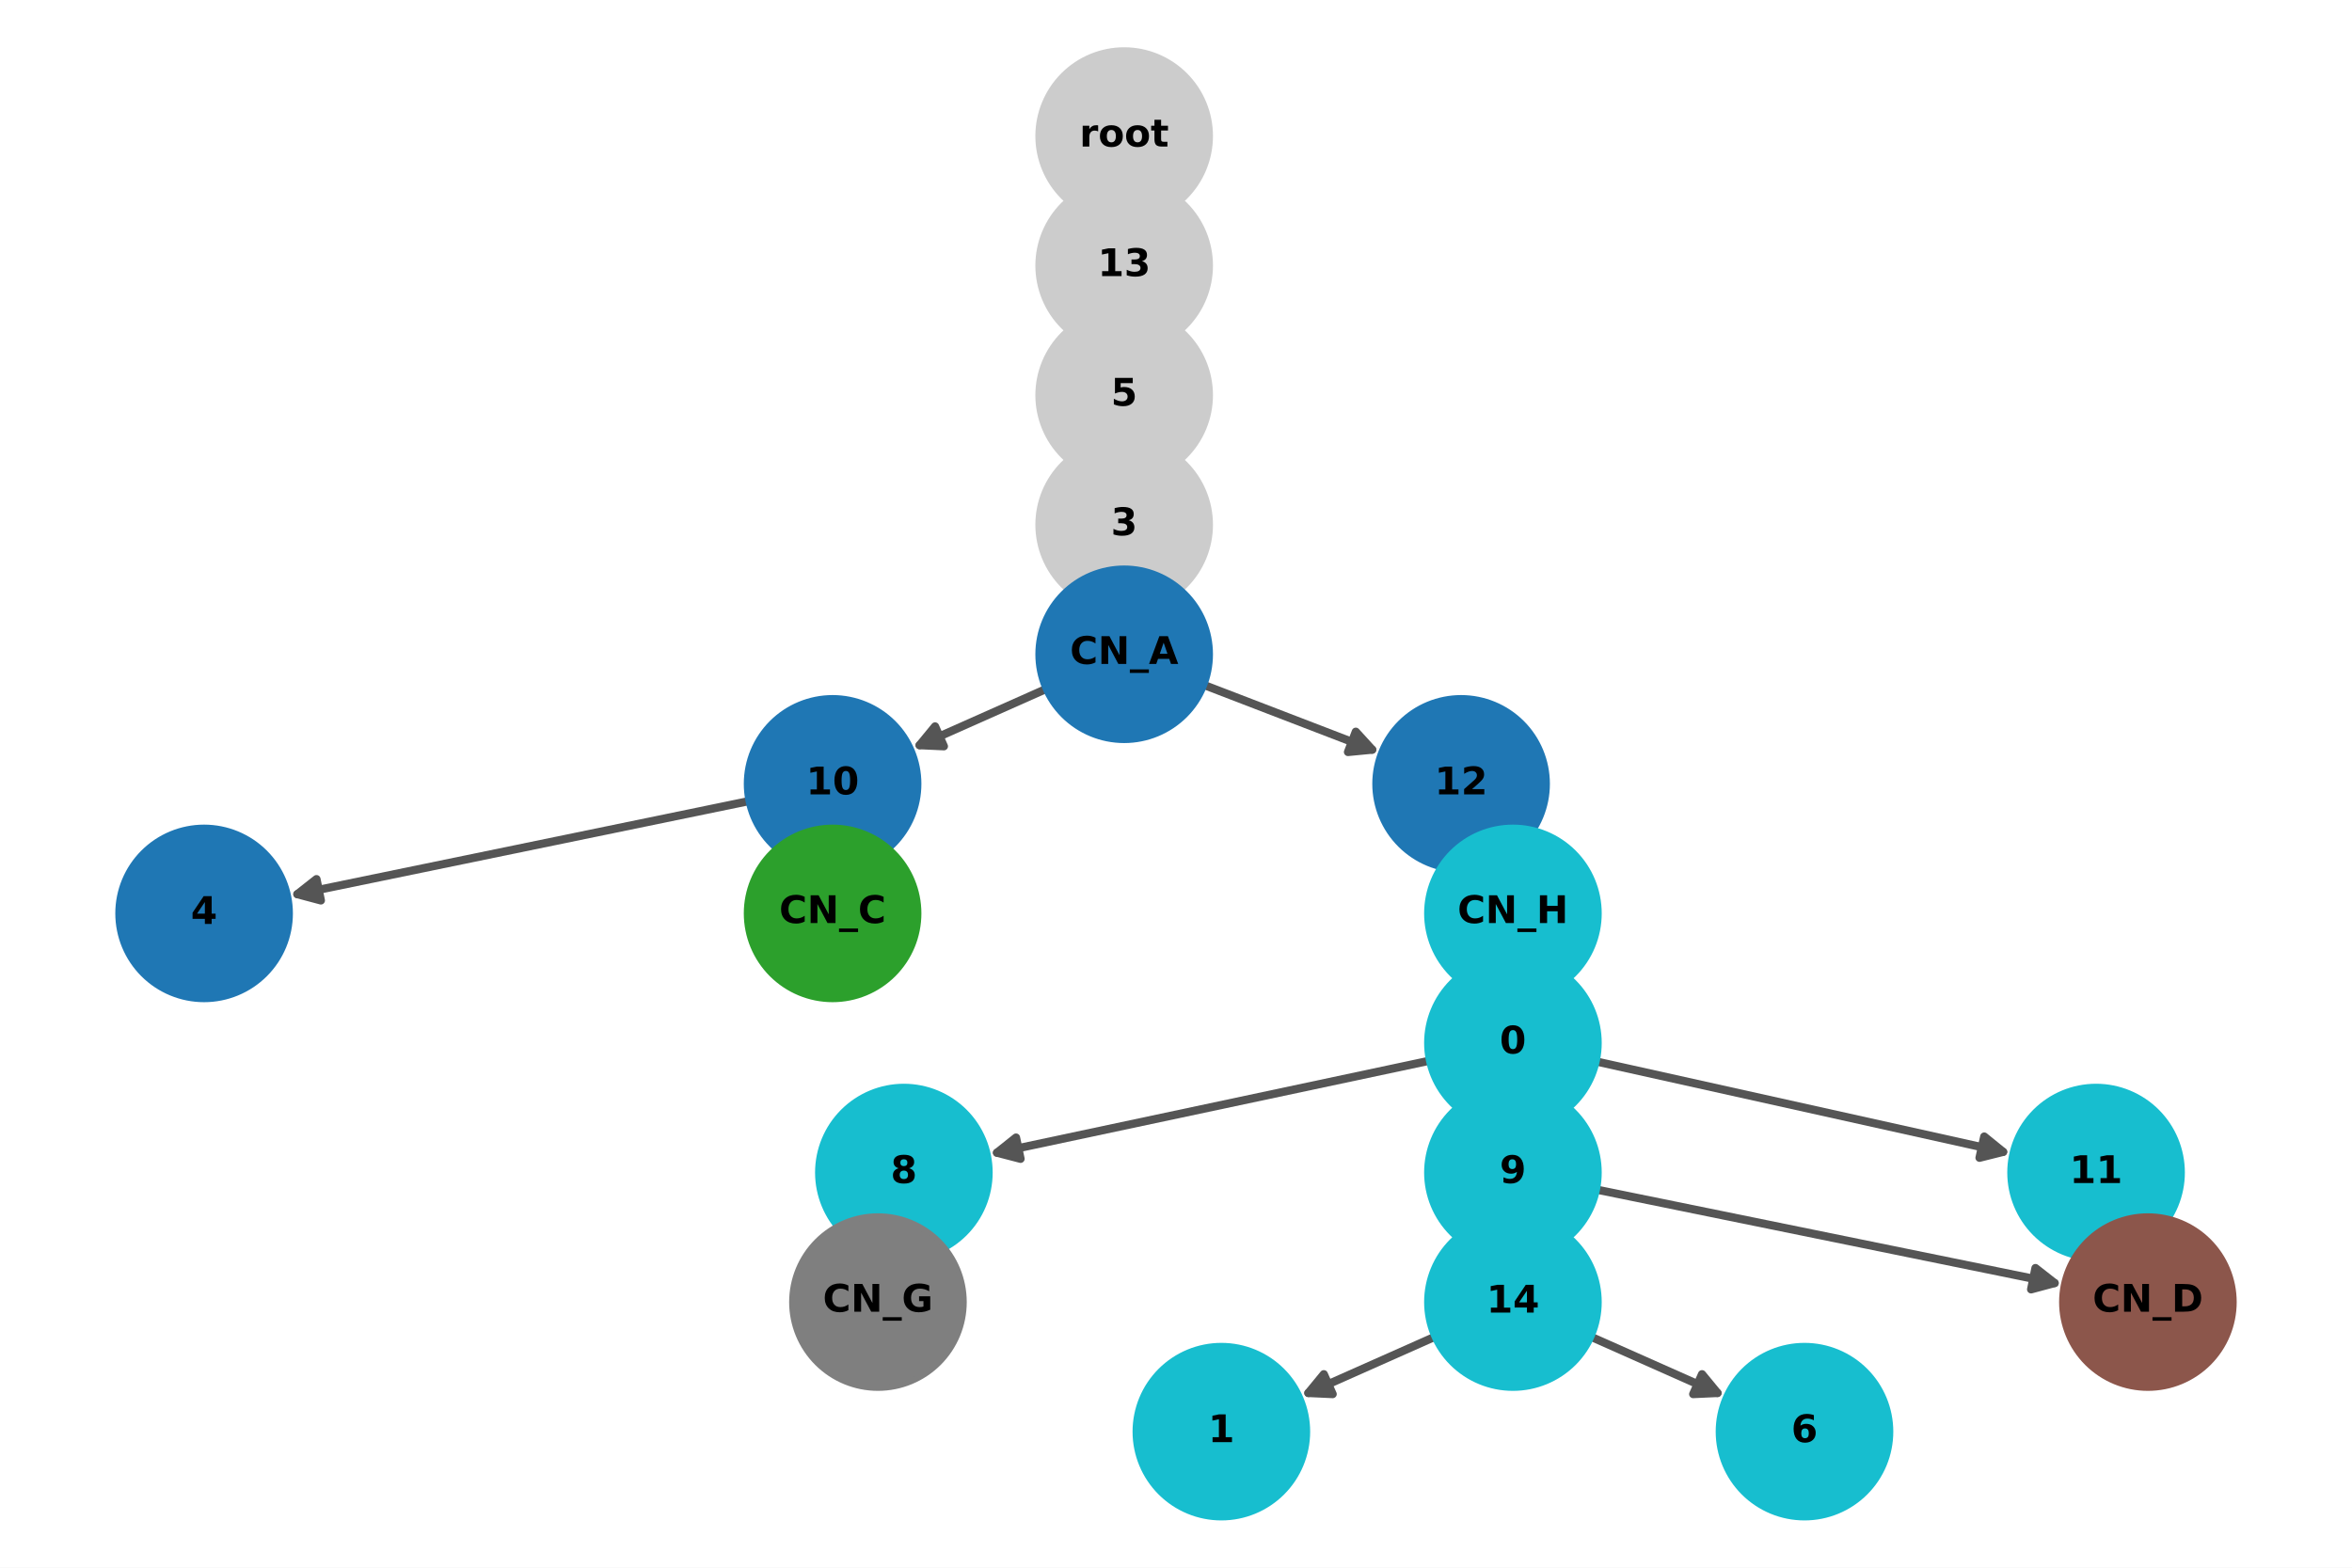
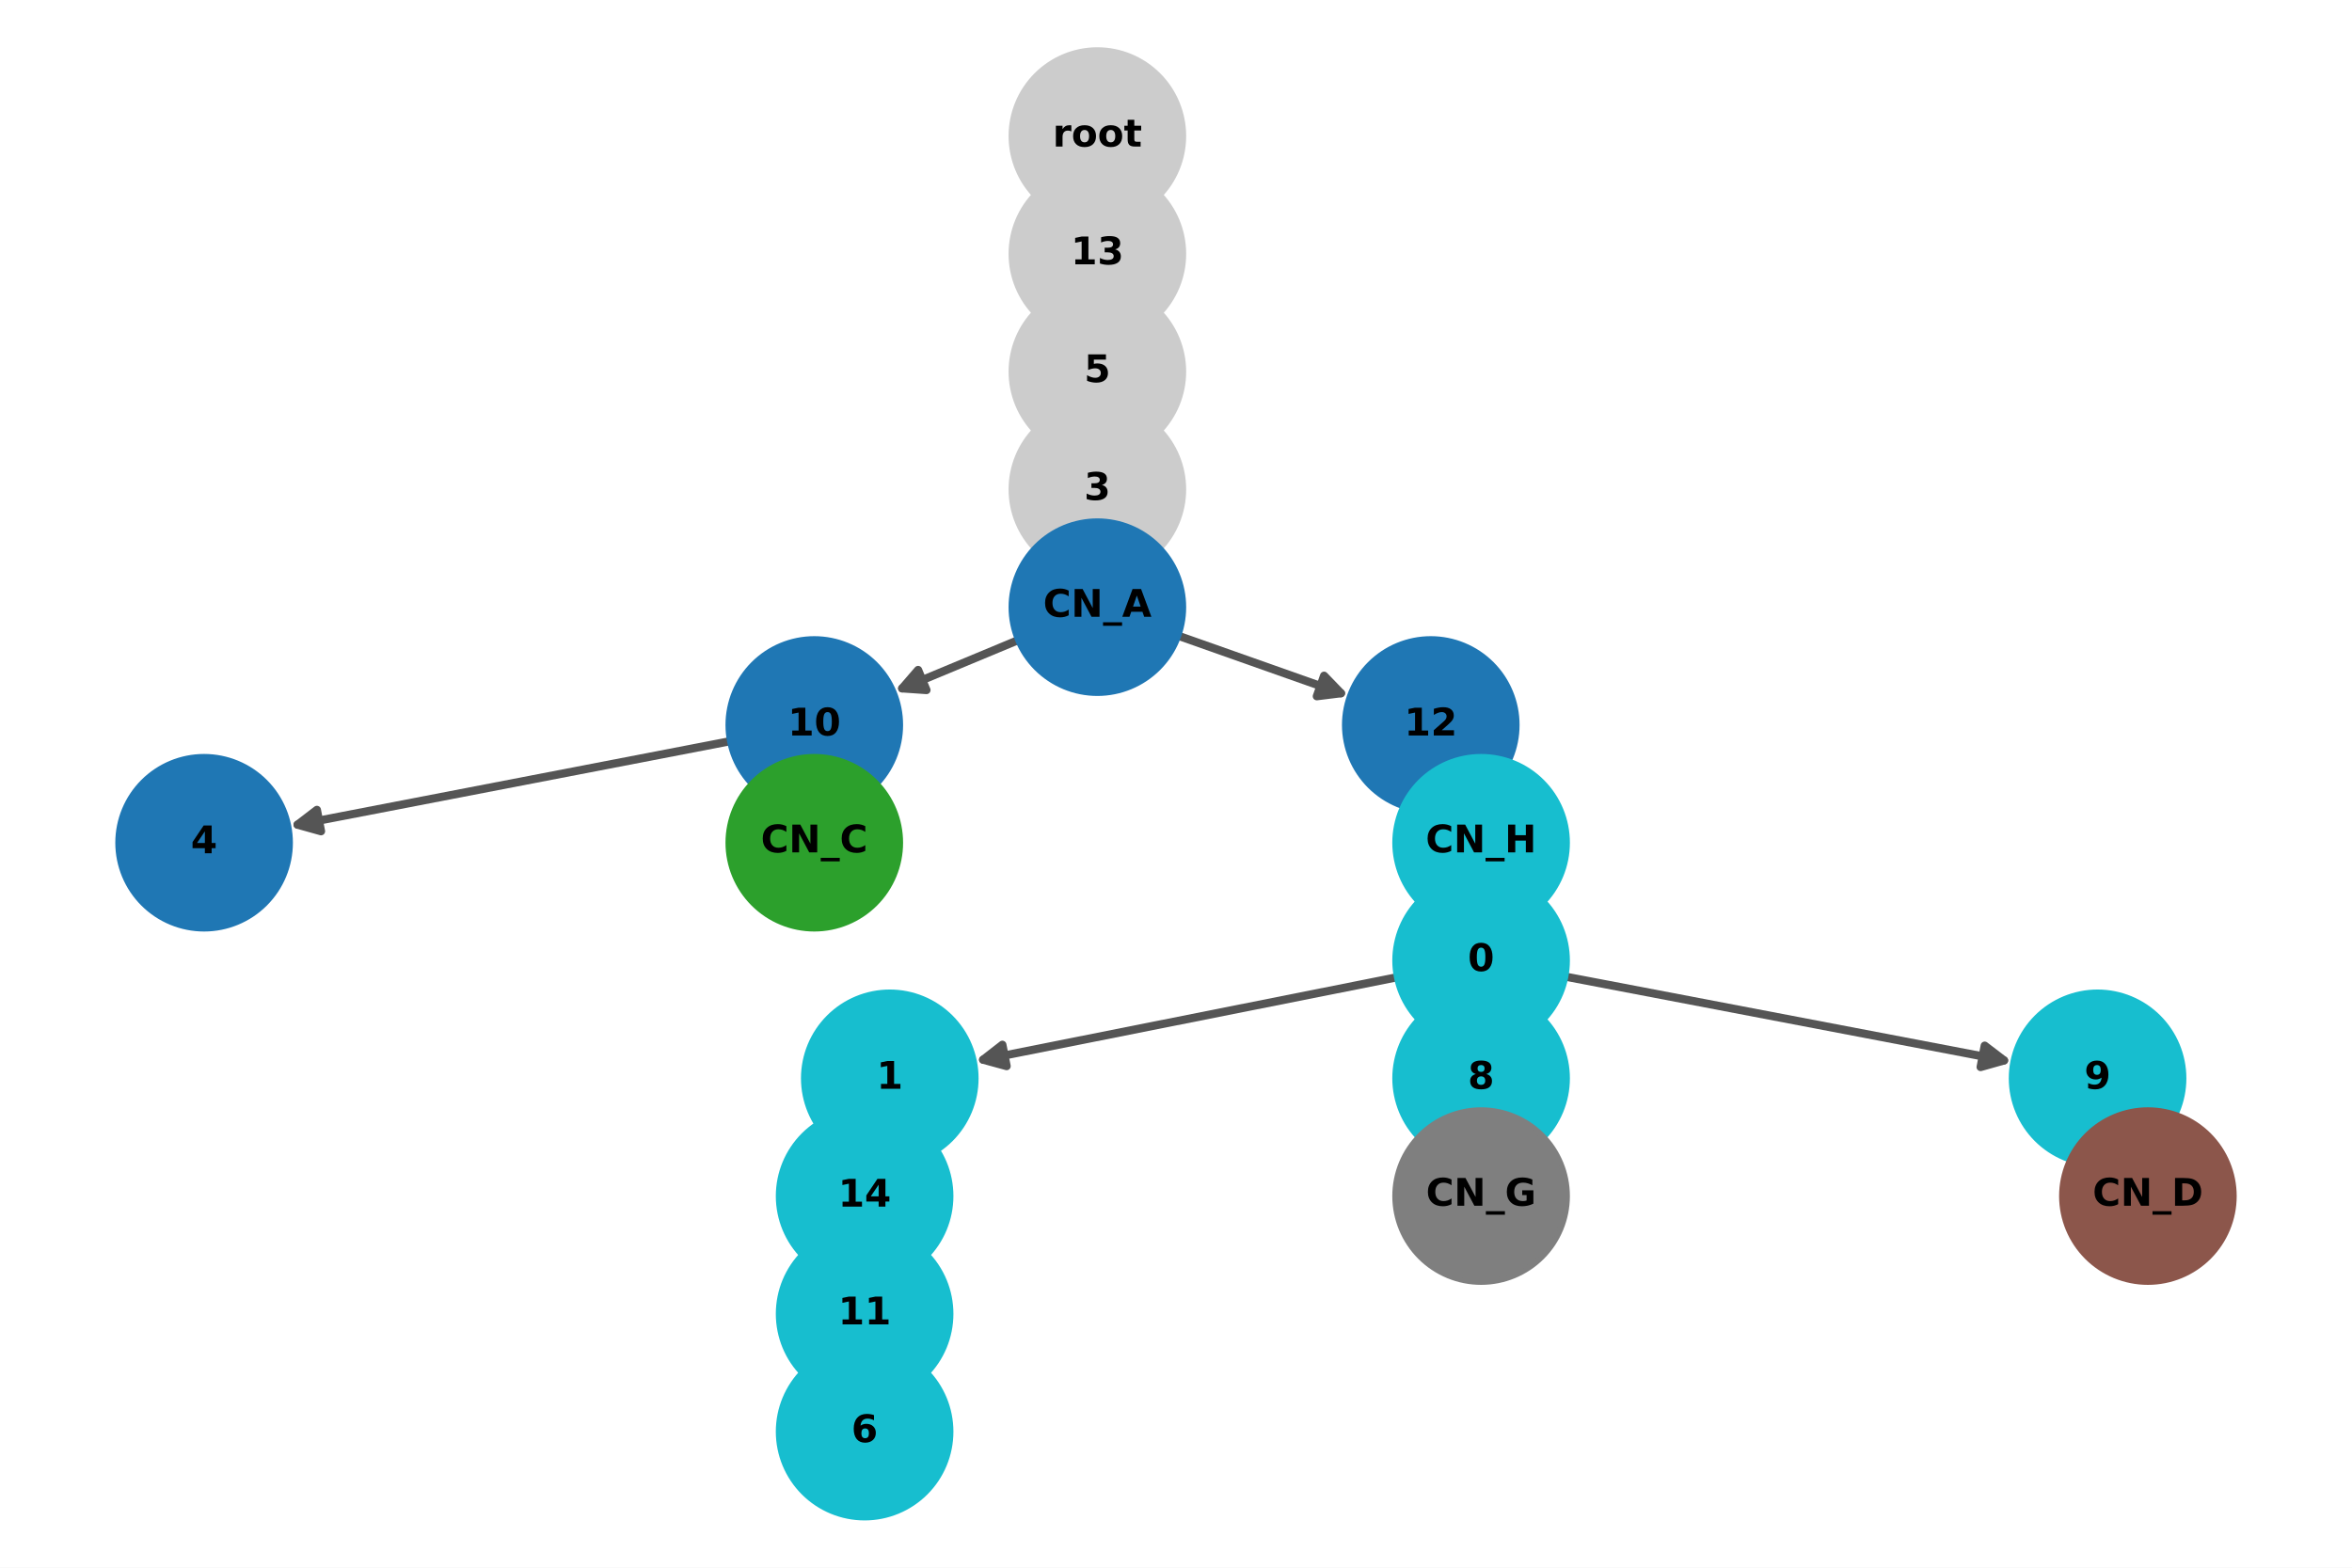
<svg xmlns="http://www.w3.org/2000/svg" xmlns:xlink="http://www.w3.org/1999/xlink" width="432pt" height="288pt" viewBox="0 0 432 288" version="1.1">
  <defs>
    <style type="text/css">*{stroke-linejoin: round; stroke-linecap: butt}</style>
  </defs>
  <g id="figure_1">
    <g id="patch_1">
      <path d="M 0 288  L 432 288  L 432 0  L 0 0  z " style="fill: #ffffff" />
    </g>
    <g id="axes_1">
      <g id="patch_2">
-         <path d="M 206.479 40.8  Q 206.479 44.797 206.479 47.116  " clip-path="url(#p1595206ac3)" style="fill: none; stroke: #555555; stroke-width: 1.5; stroke-linecap: round" />
-         <path d="M 208.479 43.116  L 206.479 47.116  L 204.479 43.116  z " clip-path="url(#p1595206ac3)" style="fill: #555555; stroke: #555555; stroke-width: 1.5; stroke-linecap: round" />
+         <path d="M 201.557 40.805  Q 201.557 43.718 201.557 44.953  " clip-path="url(#pfc1170fe15)" style="fill: none; stroke: #555555; stroke-width: 1.5; stroke-linecap: round" />
+         <path d="M 203.557 40.953  L 201.557 44.953  L 199.557 40.953  z " clip-path="url(#pfc1170fe15)" style="fill: #555555; stroke: #555555; stroke-width: 1.5; stroke-linecap: round" />
      </g>
      <g id="patch_3">
-         <path d="M 206.479 64.602  Q 206.479 68.599 206.479 70.918  " clip-path="url(#p1595206ac3)" style="fill: none; stroke: #555555; stroke-width: 1.5; stroke-linecap: round" />
-         <path d="M 208.479 66.918  L 206.479 70.918  L 204.479 66.918  z " clip-path="url(#p1595206ac3)" style="fill: #555555; stroke: #555555; stroke-width: 1.5; stroke-linecap: round" />
+         <path d="M 201.557 62.443  Q 201.557 65.355 201.557 66.59  " clip-path="url(#pfc1170fe15)" style="fill: none; stroke: #555555; stroke-width: 1.5; stroke-linecap: round" />
+         <path d="M 203.557 62.59  L 201.557 66.59  L 199.557 62.59  z " clip-path="url(#pfc1170fe15)" style="fill: #555555; stroke: #555555; stroke-width: 1.5; stroke-linecap: round" />
      </g>
      <g id="patch_4">
-         <path d="M 206.479 88.404  Q 206.479 92.4 206.479 94.72  " clip-path="url(#p1595206ac3)" style="fill: none; stroke: #555555; stroke-width: 1.5; stroke-linecap: round" />
-         <path d="M 208.479 90.72  L 206.479 94.72  L 204.479 90.72  z " clip-path="url(#p1595206ac3)" style="fill: #555555; stroke: #555555; stroke-width: 1.5; stroke-linecap: round" />
+         <path d="M 201.557 84.081  Q 201.557 86.993 201.557 88.228  " clip-path="url(#pfc1170fe15)" style="fill: none; stroke: #555555; stroke-width: 1.5; stroke-linecap: round" />
+         <path d="M 203.557 84.228  L 201.557 88.228  L 199.557 84.228  z " clip-path="url(#pfc1170fe15)" style="fill: #555555; stroke: #555555; stroke-width: 1.5; stroke-linecap: round" />
      </g>
      <g id="patch_5">
-         <path d="M 206.479 112.205  Q 206.479 116.202 206.479 118.521  " clip-path="url(#p1595206ac3)" style="fill: none; stroke: #555555; stroke-width: 1.5; stroke-linecap: round" />
-         <path d="M 208.479 114.521  L 206.479 118.521  L 204.479 114.521  z " clip-path="url(#p1595206ac3)" style="fill: #555555; stroke: #555555; stroke-width: 1.5; stroke-linecap: round" />
+         <path d="M 201.557 105.719  Q 201.557 108.631 201.557 109.866  " clip-path="url(#pfc1170fe15)" style="fill: none; stroke: #555555; stroke-width: 1.5; stroke-linecap: round" />
+         <path d="M 203.557 105.866  L 201.557 109.866  L 199.557 105.866  z " clip-path="url(#pfc1170fe15)" style="fill: #555555; stroke: #555555; stroke-width: 1.5; stroke-linecap: round" />
      </g>
      <g id="patch_6">
-         <path d="M 137.443 147.192  Q 95.208 155.9 54.617 164.27  " clip-path="url(#p1595206ac3)" style="fill: none; stroke: #555555; stroke-width: 1.5; stroke-linecap: round" />
-         <path d="M 58.938 165.421  L 54.617 164.27  L 58.131 161.503  z " clip-path="url(#p1595206ac3)" style="fill: #555555; stroke: #555555; stroke-width: 1.5; stroke-linecap: round" />
+         <path d="M 134.039 136.178  Q 93.526 144 54.659 151.504  " clip-path="url(#pfc1170fe15)" style="fill: none; stroke: #555555; stroke-width: 1.5; stroke-linecap: round" />
+         <path d="M 58.966 152.709  L 54.659 151.504  L 58.208 148.782  z " clip-path="url(#pfc1170fe15)" style="fill: #555555; stroke: #555555; stroke-width: 1.5; stroke-linecap: round" />
      </g>
      <g id="patch_7">
-         <path d="M 152.926 159.809  Q 152.926 163.805 152.926 166.125  " clip-path="url(#p1595206ac3)" style="fill: none; stroke: #555555; stroke-width: 1.5; stroke-linecap: round" />
-         <path d="M 154.926 162.125  L 152.926 166.125  L 150.926 162.125  z " clip-path="url(#p1595206ac3)" style="fill: #555555; stroke: #555555; stroke-width: 1.5; stroke-linecap: round" />
+         <path d="M 149.563 148.995  Q 149.563 151.907 149.563 153.142  " clip-path="url(#pfc1170fe15)" style="fill: none; stroke: #555555; stroke-width: 1.5; stroke-linecap: round" />
+         <path d="M 151.563 149.142  L 149.563 153.142  L 147.563 149.142  z " clip-path="url(#pfc1170fe15)" style="fill: #555555; stroke: #555555; stroke-width: 1.5; stroke-linecap: round" />
      </g>
      <g id="patch_8">
-         <path d="M 274.236 158.681  Q 276.06 163.242 277.261 166.245  " clip-path="url(#p1595206ac3)" style="fill: none; stroke: #555555; stroke-width: 1.5; stroke-linecap: round" />
-         <path d="M 277.633 161.788  L 277.261 166.245  L 273.919 163.273  z " clip-path="url(#p1595206ac3)" style="fill: #555555; stroke: #555555; stroke-width: 1.5; stroke-linecap: round" />
+         <path d="M 269.006 147.722  Q 270.522 151.27 271.379 153.277  " clip-path="url(#pfc1170fe15)" style="fill: none; stroke: #555555; stroke-width: 1.5; stroke-linecap: round" />
+         <path d="M 271.647 148.813  L 271.379 153.277  L 267.968 150.384  z " clip-path="url(#pfc1170fe15)" style="fill: #555555; stroke: #555555; stroke-width: 1.5; stroke-linecap: round" />
      </g>
      <g id="patch_9">
-         <path d="M 262.416 194.894  Q 221.949 203.504 183.122 211.765  " clip-path="url(#p1595206ac3)" style="fill: none; stroke: #555555; stroke-width: 1.5; stroke-linecap: round" />
-         <path d="M 187.451 212.889  L 183.122 211.765  L 186.618 208.977  z " clip-path="url(#p1595206ac3)" style="fill: #555555; stroke: #555555; stroke-width: 1.5; stroke-linecap: round" />
+         <path d="M 256.529 179.547  Q 217.731 187.276 180.578 194.678  " clip-path="url(#pfc1170fe15)" style="fill: none; stroke: #555555; stroke-width: 1.5; stroke-linecap: round" />
+         <path d="M 184.891 195.858  L 180.578 194.678  L 184.11 191.935  z " clip-path="url(#pfc1170fe15)" style="fill: #555555; stroke: #555555; stroke-width: 1.5; stroke-linecap: round" />
      </g>
      <g id="patch_10">
-         <path d="M 277.884 207.412  Q 277.884 211.408 277.884 213.728  " clip-path="url(#p1595206ac3)" style="fill: none; stroke: #555555; stroke-width: 1.5; stroke-linecap: round" />
-         <path d="M 279.884 209.728  L 277.884 213.728  L 275.884 209.728  z " clip-path="url(#p1595206ac3)" style="fill: #555555; stroke: #555555; stroke-width: 1.5; stroke-linecap: round" />
+         <path d="M 272.038 192.271  Q 272.038 195.183 272.038 196.418  " clip-path="url(#pfc1170fe15)" style="fill: none; stroke: #555555; stroke-width: 1.5; stroke-linecap: round" />
+         <path d="M 274.038 192.418  L 272.038 196.418  L 270.038 192.418  z " clip-path="url(#pfc1170fe15)" style="fill: #555555; stroke: #555555; stroke-width: 1.5; stroke-linecap: round" />
      </g>
      <g id="patch_11">
-         <path d="M 293.322 195.034  Q 331.44 203.505 367.921 211.611  " clip-path="url(#p1595206ac3)" style="fill: none; stroke: #555555; stroke-width: 1.5; stroke-linecap: round" />
-         <path d="M 364.45 208.791  L 367.921 211.611  L 363.582 212.696  z " clip-path="url(#p1595206ac3)" style="fill: #555555; stroke: #555555; stroke-width: 1.5; stroke-linecap: round" />
+         <path d="M 287.571 179.425  Q 328.654 187.276 368.091 194.812  " clip-path="url(#pfc1170fe15)" style="fill: none; stroke: #555555; stroke-width: 1.5; stroke-linecap: round" />
+         <path d="M 364.538 192.097  L 368.091 194.812  L 363.787 196.026  z " clip-path="url(#pfc1170fe15)" style="fill: #555555; stroke: #555555; stroke-width: 1.5; stroke-linecap: round" />
      </g>
      <g id="patch_12">
-         <path d="M 162.915 230.911  Q 162.086 235.059 161.585 237.562  " clip-path="url(#p1595206ac3)" style="fill: none; stroke: #555555; stroke-width: 1.5; stroke-linecap: round" />
-         <path d="M 164.331 234.032  L 161.585 237.562  L 160.408 233.248  z " clip-path="url(#p1595206ac3)" style="fill: #555555; stroke: #555555; stroke-width: 1.5; stroke-linecap: round" />
+         <path d="M 160.125 213.56  Q 159.466 216.646 159.157 218.092  " clip-path="url(#pfc1170fe15)" style="fill: none; stroke: #555555; stroke-width: 1.5; stroke-linecap: round" />
+         <path d="M 161.948 214.598  L 159.157 218.092  L 158.037 213.763  z " clip-path="url(#pfc1170fe15)" style="fill: #555555; stroke: #555555; stroke-width: 1.5; stroke-linecap: round" />
      </g>
      <g id="patch_13">
-         <path d="M 277.884 231.214  Q 277.884 235.21 277.884 237.53  " clip-path="url(#p1595206ac3)" style="fill: none; stroke: #555555; stroke-width: 1.5; stroke-linecap: round" />
-         <path d="M 279.884 233.53  L 277.884 237.53  L 275.884 233.53  z " clip-path="url(#p1595206ac3)" style="fill: #555555; stroke: #555555; stroke-width: 1.5; stroke-linecap: round" />
+         <path d="M 272.038 213.908  Q 272.038 216.82 272.038 218.055  " clip-path="url(#pfc1170fe15)" style="fill: none; stroke: #555555; stroke-width: 1.5; stroke-linecap: round" />
+         <path d="M 274.038 214.055  L 272.038 218.055  L 270.038 214.055  z " clip-path="url(#pfc1170fe15)" style="fill: #555555; stroke: #555555; stroke-width: 1.5; stroke-linecap: round" />
      </g>
      <g id="patch_14">
-         <path d="M 293.378 218.567  Q 336.2 227.306 377.379 235.71  " clip-path="url(#p1595206ac3)" style="fill: none; stroke: #555555; stroke-width: 1.5; stroke-linecap: round" />
-         <path d="M 373.859 232.95  L 377.379 235.71  L 373.059 236.87  z " clip-path="url(#p1595206ac3)" style="fill: #555555; stroke: #555555; stroke-width: 1.5; stroke-linecap: round" />
+         <path d="M 391.481 212.635  Q 392.996 216.184 393.854 218.19  " clip-path="url(#pfc1170fe15)" style="fill: none; stroke: #555555; stroke-width: 1.5; stroke-linecap: round" />
+         <path d="M 394.121 213.726  L 393.854 218.19  L 390.443 215.298  z " clip-path="url(#pfc1170fe15)" style="fill: #555555; stroke: #555555; stroke-width: 1.5; stroke-linecap: round" />
      </g>
      <g id="patch_15">
-         <path d="M 263.434 245.629  Q 251.105 251.108 240.31 255.907  " clip-path="url(#p1595206ac3)" style="fill: none; stroke: #555555; stroke-width: 1.5; stroke-linecap: round" />
-         <path d="M 244.777 256.11  L 240.31 255.907  L 243.152 252.454  z " clip-path="url(#p1595206ac3)" style="fill: #555555; stroke: #555555; stroke-width: 1.5; stroke-linecap: round" />
+         <path d="M 158.807 235.546  Q 158.807 238.458 158.807 239.693  " clip-path="url(#pfc1170fe15)" style="fill: none; stroke: #555555; stroke-width: 1.5; stroke-linecap: round" />
+         <path d="M 160.807 235.693  L 158.807 239.693  L 156.807 235.693  z " clip-path="url(#pfc1170fe15)" style="fill: #555555; stroke: #555555; stroke-width: 1.5; stroke-linecap: round" />
      </g>
      <g id="patch_16">
-         <path d="M 292.335 245.629  Q 304.663 251.108 315.459 255.907  " clip-path="url(#p1595206ac3)" style="fill: none; stroke: #555555; stroke-width: 1.5; stroke-linecap: round" />
-         <path d="M 312.616 252.454  L 315.459 255.907  L 310.992 256.11  z " clip-path="url(#p1595206ac3)" style="fill: #555555; stroke: #555555; stroke-width: 1.5; stroke-linecap: round" />
+         <path d="M 158.807 257.184  Q 158.807 260.096 158.807 261.331  " clip-path="url(#pfc1170fe15)" style="fill: none; stroke: #555555; stroke-width: 1.5; stroke-linecap: round" />
+         <path d="M 160.807 257.331  L 158.807 261.331  L 156.807 257.331  z " clip-path="url(#pfc1170fe15)" style="fill: #555555; stroke: #555555; stroke-width: 1.5; stroke-linecap: round" />
      </g>
      <g id="patch_17">
-         <path d="M 192.029 126.621  Q 179.7 132.1 168.905 136.898  " clip-path="url(#p1595206ac3)" style="fill: none; stroke: #555555; stroke-width: 1.5; stroke-linecap: round" />
-         <path d="M 173.372 137.101  L 168.905 136.898  L 171.748 133.446  z " clip-path="url(#p1595206ac3)" style="fill: #555555; stroke: #555555; stroke-width: 1.5; stroke-linecap: round" />
+         <path d="M 186.963 117.617  Q 175.561 122.362 165.707 126.463  " clip-path="url(#pfc1170fe15)" style="fill: none; stroke: #555555; stroke-width: 1.5; stroke-linecap: round" />
+         <path d="M 170.168 126.772  L 165.707 126.463  L 168.632 123.079  z " clip-path="url(#pfc1170fe15)" style="fill: #555555; stroke: #555555; stroke-width: 1.5; stroke-linecap: round" />
      </g>
      <g id="patch_18">
-         <path d="M 221.237 125.874  Q 237.421 132.099 252.04 137.721  " clip-path="url(#p1595206ac3)" style="fill: none; stroke: #555555; stroke-width: 1.5; stroke-linecap: round" />
-         <path d="M 249.024 134.419  L 252.04 137.721  L 247.588 138.152  z " clip-path="url(#p1595206ac3)" style="fill: #555555; stroke: #555555; stroke-width: 1.5; stroke-linecap: round" />
+         <path d="M 216.467 116.811  Q 232.176 122.362 246.303 127.354  " clip-path="url(#pfc1170fe15)" style="fill: none; stroke: #555555; stroke-width: 1.5; stroke-linecap: round" />
+         <path d="M 243.198 124.136  L 246.303 127.354  L 241.865 127.907  z " clip-path="url(#pfc1170fe15)" style="fill: #555555; stroke: #555555; stroke-width: 1.5; stroke-linecap: round" />
      </g>
      <g id="patch_19">
-         <path d="M 277.884 183.61  Q 277.884 187.607 277.884 189.926  " clip-path="url(#p1595206ac3)" style="fill: none; stroke: #555555; stroke-width: 1.5; stroke-linecap: round" />
-         <path d="M 279.884 185.926  L 277.884 189.926  L 275.884 185.926  z " clip-path="url(#p1595206ac3)" style="fill: #555555; stroke: #555555; stroke-width: 1.5; stroke-linecap: round" />
+         <path d="M 272.038 170.633  Q 272.038 173.545 272.038 174.78  " clip-path="url(#pfc1170fe15)" style="fill: none; stroke: #555555; stroke-width: 1.5; stroke-linecap: round" />
+         <path d="M 274.038 170.78  L 272.038 174.78  L 270.038 170.78  z " clip-path="url(#pfc1170fe15)" style="fill: #555555; stroke: #555555; stroke-width: 1.5; stroke-linecap: round" />
      </g>
      <g id="PathCollection_1">
        <defs>
-           <path id="C0_0_752929511f" d="M 0 15.811  C 4.193 15.811 8.215 14.145 11.18 11.18  C 14.145 8.215 15.811 4.193 15.811 -0  C 15.811 -4.193 14.145 -8.215 11.18 -11.18  C 8.215 -14.145 4.193 -15.811 0 -15.811  C -4.193 -15.811 -8.215 -14.145 -11.18 -11.18  C -14.145 -8.215 -15.811 -4.193 -15.811 0  C -15.811 4.193 -14.145 8.215 -11.18 11.18  C -8.215 14.145 -4.193 15.811 0 15.811  z " />
+           <path id="C0_0_7572aa39c4" d="M 0 15.811  C 4.193 15.811 8.215 14.145 11.18 11.18  C 14.145 8.215 15.811 4.193 15.811 -0  C 15.811 -4.193 14.145 -8.215 11.18 -11.18  C 8.215 -14.145 4.193 -15.811 0 -15.811  C -4.193 -15.811 -8.215 -14.145 -11.18 -11.18  C -14.145 -8.215 -15.811 -4.193 -15.811 0  C -15.811 4.193 -14.145 8.215 -11.18 11.18  C -8.215 14.145 -4.193 15.811 0 15.811  z " />
        </defs>
-         <g clip-path="url(#p1595206ac3)">
-           <use xlink:href="#C0_0_752929511f" x="206.479" y="24.992" style="fill: #cccccc; stroke: #cccccc" />
-         </g>
-         <g clip-path="url(#p1595206ac3)">
-           <use xlink:href="#C0_0_752929511f" x="206.479" y="48.793" style="fill: #cccccc; stroke: #cccccc" />
-         </g>
-         <g clip-path="url(#p1595206ac3)">
-           <use xlink:href="#C0_0_752929511f" x="206.479" y="72.595" style="fill: #cccccc; stroke: #cccccc" />
-         </g>
-         <g clip-path="url(#p1595206ac3)">
-           <use xlink:href="#C0_0_752929511f" x="206.479" y="96.397" style="fill: #cccccc; stroke: #cccccc" />
-         </g>
-         <g clip-path="url(#p1595206ac3)">
-           <use xlink:href="#C0_0_752929511f" x="152.926" y="144" style="fill: #1f77b4; stroke: #1f77b4" />
-         </g>
-         <g clip-path="url(#p1595206ac3)">
-           <use xlink:href="#C0_0_752929511f" x="37.488" y="167.802" style="fill: #1f77b4; stroke: #1f77b4" />
-         </g>
-         <g clip-path="url(#p1595206ac3)">
-           <use xlink:href="#C0_0_752929511f" x="268.364" y="144" style="fill: #1f77b4; stroke: #1f77b4" />
-         </g>
-         <g clip-path="url(#p1595206ac3)">
-           <use xlink:href="#C0_0_752929511f" x="277.884" y="191.603" style="fill: #17becf; stroke: #17becf" />
-         </g>
-         <g clip-path="url(#p1595206ac3)">
-           <use xlink:href="#C0_0_752929511f" x="166.017" y="215.405" style="fill: #17becf; stroke: #17becf" />
-         </g>
-         <g clip-path="url(#p1595206ac3)">
-           <use xlink:href="#C0_0_752929511f" x="277.884" y="215.405" style="fill: #17becf; stroke: #17becf" />
-         </g>
-         <g clip-path="url(#p1595206ac3)">
-           <use xlink:href="#C0_0_752929511f" x="384.992" y="215.405" style="fill: #17becf; stroke: #17becf" />
-         </g>
-         <g clip-path="url(#p1595206ac3)">
-           <use xlink:href="#C0_0_752929511f" x="277.884" y="239.207" style="fill: #17becf; stroke: #17becf" />
-         </g>
-         <g clip-path="url(#p1595206ac3)">
-           <use xlink:href="#C0_0_752929511f" x="224.331" y="263.008" style="fill: #17becf; stroke: #17becf" />
-         </g>
-         <g clip-path="url(#p1595206ac3)">
-           <use xlink:href="#C0_0_752929511f" x="331.438" y="263.008" style="fill: #17becf; stroke: #17becf" />
-         </g>
-         <g clip-path="url(#p1595206ac3)">
-           <use xlink:href="#C0_0_752929511f" x="206.479" y="120.198" style="fill: #1f77b4; stroke: #1f77b4" />
-         </g>
-         <g clip-path="url(#p1595206ac3)">
-           <use xlink:href="#C0_0_752929511f" x="152.926" y="167.802" style="fill: #2ca02c; stroke: #2ca02c" />
-         </g>
-         <g clip-path="url(#p1595206ac3)">
-           <use xlink:href="#C0_0_752929511f" x="394.512" y="239.207" style="fill: #8c564b; stroke: #8c564b" />
-         </g>
-         <g clip-path="url(#p1595206ac3)">
-           <use xlink:href="#C0_0_752929511f" x="161.256" y="239.207" style="fill: #7f7f7f; stroke: #7f7f7f" />
-         </g>
-         <g clip-path="url(#p1595206ac3)">
-           <use xlink:href="#C0_0_752929511f" x="277.884" y="167.802" style="fill: #17becf; stroke: #17becf" />
+         <g clip-path="url(#pfc1170fe15)">
+           <use xlink:href="#C0_0_7572aa39c4" x="201.557" y="24.992" style="fill: #cccccc; stroke: #cccccc" />
+         </g>
+         <g clip-path="url(#pfc1170fe15)">
+           <use xlink:href="#C0_0_7572aa39c4" x="201.557" y="46.63" style="fill: #cccccc; stroke: #cccccc" />
+         </g>
+         <g clip-path="url(#pfc1170fe15)">
+           <use xlink:href="#C0_0_7572aa39c4" x="201.557" y="68.267" style="fill: #cccccc; stroke: #cccccc" />
+         </g>
+         <g clip-path="url(#pfc1170fe15)">
+           <use xlink:href="#C0_0_7572aa39c4" x="201.557" y="89.905" style="fill: #cccccc; stroke: #cccccc" />
+         </g>
+         <g clip-path="url(#pfc1170fe15)">
+           <use xlink:href="#C0_0_7572aa39c4" x="149.563" y="133.181" style="fill: #1f77b4; stroke: #1f77b4" />
+         </g>
+         <g clip-path="url(#pfc1170fe15)">
+           <use xlink:href="#C0_0_7572aa39c4" x="37.488" y="154.819" style="fill: #1f77b4; stroke: #1f77b4" />
+         </g>
+         <g clip-path="url(#pfc1170fe15)">
+           <use xlink:href="#C0_0_7572aa39c4" x="262.795" y="133.181" style="fill: #1f77b4; stroke: #1f77b4" />
+         </g>
+         <g clip-path="url(#pfc1170fe15)">
+           <use xlink:href="#C0_0_7572aa39c4" x="272.038" y="176.457" style="fill: #17becf; stroke: #17becf" />
+         </g>
+         <g clip-path="url(#pfc1170fe15)">
+           <use xlink:href="#C0_0_7572aa39c4" x="163.428" y="198.095" style="fill: #17becf; stroke: #17becf" />
+         </g>
+         <g clip-path="url(#pfc1170fe15)">
+           <use xlink:href="#C0_0_7572aa39c4" x="272.038" y="198.095" style="fill: #17becf; stroke: #17becf" />
+         </g>
+         <g clip-path="url(#pfc1170fe15)">
+           <use xlink:href="#C0_0_7572aa39c4" x="385.269" y="198.095" style="fill: #17becf; stroke: #17becf" />
+         </g>
+         <g clip-path="url(#pfc1170fe15)">
+           <use xlink:href="#C0_0_7572aa39c4" x="158.807" y="219.733" style="fill: #17becf; stroke: #17becf" />
+         </g>
+         <g clip-path="url(#pfc1170fe15)">
+           <use xlink:href="#C0_0_7572aa39c4" x="158.807" y="241.37" style="fill: #17becf; stroke: #17becf" />
+         </g>
+         <g clip-path="url(#pfc1170fe15)">
+           <use xlink:href="#C0_0_7572aa39c4" x="158.807" y="263.008" style="fill: #17becf; stroke: #17becf" />
+         </g>
+         <g clip-path="url(#pfc1170fe15)">
+           <use xlink:href="#C0_0_7572aa39c4" x="201.557" y="111.543" style="fill: #1f77b4; stroke: #1f77b4" />
+         </g>
+         <g clip-path="url(#pfc1170fe15)">
+           <use xlink:href="#C0_0_7572aa39c4" x="149.563" y="154.819" style="fill: #2ca02c; stroke: #2ca02c" />
+         </g>
+         <g clip-path="url(#pfc1170fe15)">
+           <use xlink:href="#C0_0_7572aa39c4" x="394.512" y="219.733" style="fill: #8c564b; stroke: #8c564b" />
+         </g>
+         <g clip-path="url(#pfc1170fe15)">
+           <use xlink:href="#C0_0_7572aa39c4" x="272.038" y="219.733" style="fill: #7f7f7f; stroke: #7f7f7f" />
+         </g>
+         <g clip-path="url(#pfc1170fe15)">
+           <use xlink:href="#C0_0_7572aa39c4" x="272.038" y="154.819" style="fill: #17becf; stroke: #17becf" />
        </g>
      </g>
      <g id="text_1">
-         <g clip-path="url(#p1595206ac3)">
-           <g transform="translate(198.2713 26.9233) scale(0.07 -0.07)">
+         <g clip-path="url(#pfc1170fe15)">
+           <g transform="translate(193.3492 26.9233) scale(0.07 -0.07)">
            <defs>
              <path id="DejaVuSans-Bold-72" d="M 3138 2547  Q 2991 2616 2845 2648  Q 2700 2681 2553 2681  Q 2122 2681 1889 2404  Q 1656 2128 1656 1613  L 1656 0  L 538 0  L 538 3500  L 1656 3500  L 1656 2925  Q 1872 3269 2151 3426  Q 2431 3584 2822 3584  Q 2878 3584 2943 3579  Q 3009 3575 3134 3559  L 3138 2547  z " transform="scale(0.015625)" />
              <path id="DejaVuSans-Bold-6f" d="M 2203 2784  Q 1831 2784 1636 2517  Q 1441 2250 1441 1747  Q 1441 1244 1636 976  Q 1831 709 2203 709  Q 2569 709 2762 976  Q 2956 1244 2956 1747  Q 2956 2250 2762 2517  Q 2569 2784 2203 2784  z M 2203 3584  Q 3106 3584 3614 3096  Q 4122 2609 4122 1747  Q 4122 884 3614 396  Q 3106 -91 2203 -91  Q 1297 -91 786 396  Q 275 884 275 1747  Q 275 2609 786 3096  Q 1297 3584 2203 3584  z " transform="scale(0.015625)" />
              <path id="DejaVuSans-Bold-74" d="M 1759 4494  L 1759 3500  L 2913 3500  L 2913 2700  L 1759 2700  L 1759 1216  Q 1759 972 1856 886  Q 1953 800 2241 800  L 2816 800  L 2816 0  L 1856 0  Q 1194 0 917 276  Q 641 553 641 1216  L 641 2700  L 84 2700  L 84 3500  L 641 3500  L 641 4494  L 1759 4494  z " transform="scale(0.015625)" />
            </defs>
            <use xlink:href="#DejaVuSans-Bold-72" />
            <use xlink:href="#DejaVuSans-Bold-6f" transform="translate(49.31641 0)" />
            <use xlink:href="#DejaVuSans-Bold-6f" transform="translate(118.0176 0)" />
            <use xlink:href="#DejaVuSans-Bold-74" transform="translate(186.7188 0)" />
          </g>
        </g>
      </g>
      <g id="text_2">
-         <g clip-path="url(#p1595206ac3)">
-           <g transform="translate(201.6089 50.72495) scale(0.07 -0.07)">
+         <g clip-path="url(#pfc1170fe15)">
+           <g transform="translate(196.6868 48.56116) scale(0.07 -0.07)">
            <defs>
              <path id="DejaVuSans-Bold-31" d="M 750 831  L 1813 831  L 1813 3847  L 722 3622  L 722 4441  L 1806 4666  L 2950 4666  L 2950 831  L 4013 831  L 4013 0  L 750 0  L 750 831  z " transform="scale(0.015625)" />
              <path id="DejaVuSans-Bold-33" d="M 2981 2516  Q 3453 2394 3698 2092  Q 3944 1791 3944 1325  Q 3944 631 3412 270  Q 2881 -91 1863 -91  Q 1503 -91 1142 -33  Q 781 25 428 141  L 428 1069  Q 766 900 1098 814  Q 1431 728 1753 728  Q 2231 728 2486 893  Q 2741 1059 2741 1369  Q 2741 1688 2480 1852  Q 2219 2016 1709 2016  L 1228 2016  L 1228 2791  L 1734 2791  Q 2188 2791 2409 2933  Q 2631 3075 2631 3366  Q 2631 3634 2415 3781  Q 2200 3928 1806 3928  Q 1516 3928 1219 3862  Q 922 3797 628 3669  L 628 4550  Q 984 4650 1334 4700  Q 1684 4750 2022 4750  Q 2931 4750 3382 4451  Q 3834 4153 3834 3553  Q 3834 3144 3618 2883  Q 3403 2622 2981 2516  z " transform="scale(0.015625)" />
            </defs>
            <use xlink:href="#DejaVuSans-Bold-31" />
            <use xlink:href="#DejaVuSans-Bold-33" transform="translate(69.58008 0)" />
          </g>
        </g>
      </g>
      <g id="text_3">
-         <g clip-path="url(#p1595206ac3)">
-           <g transform="translate(204.0441 74.5266) scale(0.07 -0.07)">
+         <g clip-path="url(#pfc1170fe15)">
+           <g transform="translate(199.122 70.19903) scale(0.07 -0.07)">
            <defs>
              <path id="DejaVuSans-Bold-35" d="M 678 4666  L 3669 4666  L 3669 3781  L 1638 3781  L 1638 3059  Q 1775 3097 1914 3117  Q 2053 3138 2203 3138  Q 3056 3138 3531 2711  Q 4006 2284 4006 1522  Q 4006 766 3489 337  Q 2972 -91 2053 -91  Q 1656 -91 1267 -14  Q 878 63 494 219  L 494 1166  Q 875 947 1217 837  Q 1559 728 1863 728  Q 2300 728 2551 942  Q 2803 1156 2803 1522  Q 2803 1891 2551 2103  Q 2300 2316 1863 2316  Q 1603 2316 1309 2248  Q 1016 2181 678 2041  L 678 4666  z " transform="scale(0.015625)" />
            </defs>
            <use xlink:href="#DejaVuSans-Bold-35" />
          </g>
        </g>
      </g>
      <g id="text_4">
-         <g clip-path="url(#p1595206ac3)">
-           <g transform="translate(204.0441 98.32826) scale(0.07 -0.07)">
+         <g clip-path="url(#pfc1170fe15)">
+           <g transform="translate(199.122 91.8369) scale(0.07 -0.07)">
            <use xlink:href="#DejaVuSans-Bold-33" />
          </g>
        </g>
      </g>
      <g id="text_5">
-         <g clip-path="url(#p1595206ac3)">
-           <g transform="translate(148.0552 145.9316) scale(0.07 -0.07)">
+         <g clip-path="url(#pfc1170fe15)">
+           <g transform="translate(144.6929 135.1126) scale(0.07 -0.07)">
            <defs>
              <path id="DejaVuSans-Bold-30" d="M 2944 2338  Q 2944 3213 2780 3570  Q 2616 3928 2228 3928  Q 1841 3928 1675 3570  Q 1509 3213 1509 2338  Q 1509 1453 1675 1090  Q 1841 728 2228 728  Q 2613 728 2778 1090  Q 2944 1453 2944 2338  z M 4147 2328  Q 4147 1169 3647 539  Q 3147 -91 2228 -91  Q 1306 -91 806 539  Q 306 1169 306 2328  Q 306 3491 806 4120  Q 1306 4750 2228 4750  Q 3147 4750 3647 4120  Q 4147 3491 4147 2328  z " transform="scale(0.015625)" />
            </defs>
            <use xlink:href="#DejaVuSans-Bold-31" />
            <use xlink:href="#DejaVuSans-Bold-30" transform="translate(69.58008 0)" />
          </g>
        </g>
      </g>
      <g id="text_6">
-         <g clip-path="url(#p1595206ac3)">
-           <g transform="translate(35.05237 169.7332) scale(0.07 -0.07)">
+         <g clip-path="url(#pfc1170fe15)">
+           <g transform="translate(35.05237 156.7505) scale(0.07 -0.07)">
            <defs>
              <path id="DejaVuSans-Bold-34" d="M 2356 3675  L 1038 1722  L 2356 1722  L 2356 3675  z M 2156 4666  L 3494 4666  L 3494 1722  L 4159 1722  L 4159 850  L 3494 850  L 3494 0  L 2356 0  L 2356 850  L 288 850  L 288 1881  L 2156 4666  z " transform="scale(0.015625)" />
            </defs>
            <use xlink:href="#DejaVuSans-Bold-34" />
          </g>
        </g>
      </g>
      <g id="text_7">
-         <g clip-path="url(#p1595206ac3)">
-           <g transform="translate(263.4932 145.9316) scale(0.07 -0.07)">
+         <g clip-path="url(#pfc1170fe15)">
+           <g transform="translate(257.924 135.1126) scale(0.07 -0.07)">
            <defs>
              <path id="DejaVuSans-Bold-32" d="M 1844 884  L 3897 884  L 3897 0  L 506 0  L 506 884  L 2209 2388  Q 2438 2594 2547 2791  Q 2656 2988 2656 3200  Q 2656 3528 2436 3728  Q 2216 3928 1850 3928  Q 1569 3928 1234 3808  Q 900 3688 519 3450  L 519 4475  Q 925 4609 1322 4679  Q 1719 4750 2100 4750  Q 2938 4750 3402 4381  Q 3866 4013 3866 3353  Q 3866 2972 3669 2642  Q 3472 2313 2841 1759  L 1844 884  z " transform="scale(0.015625)" />
            </defs>
            <use xlink:href="#DejaVuSans-Bold-31" />
            <use xlink:href="#DejaVuSans-Bold-32" transform="translate(69.58008 0)" />
          </g>
        </g>
      </g>
      <g id="text_8">
-         <g clip-path="url(#p1595206ac3)">
-           <g transform="translate(275.4491 193.5349) scale(0.07 -0.07)">
+         <g clip-path="url(#pfc1170fe15)">
+           <g transform="translate(269.6026 178.3884) scale(0.07 -0.07)">
            <use xlink:href="#DejaVuSans-Bold-30" />
          </g>
        </g>
      </g>
      <g id="text_9">
-         <g clip-path="url(#p1595206ac3)">
-           <g transform="translate(163.5813 217.3365) scale(0.07 -0.07)">
+         <g clip-path="url(#pfc1170fe15)">
+           <g transform="translate(160.9932 200.0262) scale(0.07 -0.07)">
+             <use xlink:href="#DejaVuSans-Bold-31" />
+           </g>
+         </g>
+       </g>
+       <g id="text_10">
+         <g clip-path="url(#pfc1170fe15)">
+           <g transform="translate(269.6026 200.0262) scale(0.07 -0.07)">
            <defs>
              <path id="DejaVuSans-Bold-38" d="M 2228 2088  Q 1891 2088 1709 1903  Q 1528 1719 1528 1375  Q 1528 1031 1709 848  Q 1891 666 2228 666  Q 2563 666 2741 848  Q 2919 1031 2919 1375  Q 2919 1722 2741 1905  Q 2563 2088 2228 2088  z M 1350 2484  Q 925 2613 709 2878  Q 494 3144 494 3541  Q 494 4131 934 4440  Q 1375 4750 2228 4750  Q 3075 4750 3515 4442  Q 3956 4134 3956 3541  Q 3956 3144 3739 2878  Q 3522 2613 3097 2484  Q 3572 2353 3814 2058  Q 4056 1763 4056 1313  Q 4056 619 3595 264  Q 3134 -91 2228 -91  Q 1319 -91 855 264  Q 391 619 391 1313  Q 391 1763 633 2058  Q 875 2353 1350 2484  z M 1631 3419  Q 1631 3141 1786 2991  Q 1941 2841 2228 2841  Q 2509 2841 2662 2991  Q 2816 3141 2816 3419  Q 2816 3697 2662 3845  Q 2509 3994 2228 3994  Q 1941 3994 1786 3844  Q 1631 3694 1631 3419  z " transform="scale(0.015625)" />
            </defs>
            <use xlink:href="#DejaVuSans-Bold-38" />
          </g>
        </g>
      </g>
-       <g id="text_10">
-         <g clip-path="url(#p1595206ac3)">
-           <g transform="translate(275.4491 217.3365) scale(0.07 -0.07)">
+       <g id="text_11">
+         <g clip-path="url(#pfc1170fe15)">
+           <g transform="translate(382.8338 200.0262) scale(0.07 -0.07)">
            <defs>
              <path id="DejaVuSans-Bold-39" d="M 641 103  L 641 966  Q 928 831 1190 764  Q 1453 697 1709 697  Q 2247 697 2547 995  Q 2847 1294 2900 1881  Q 2688 1725 2447 1647  Q 2206 1569 1925 1569  Q 1209 1569 770 1986  Q 331 2403 331 3084  Q 331 3838 820 4291  Q 1309 4744 2131 4744  Q 3044 4744 3544 4128  Q 4044 3513 4044 2388  Q 4044 1231 3459 570  Q 2875 -91 1856 -91  Q 1528 -91 1228 -42  Q 928 6 641 103  z M 2125 2350  Q 2441 2350 2600 2554  Q 2759 2759 2759 3169  Q 2759 3575 2600 3781  Q 2441 3988 2125 3988  Q 1809 3988 1650 3781  Q 1491 3575 1491 3169  Q 1491 2759 1650 2554  Q 1809 2350 2125 2350  z " transform="scale(0.015625)" />
            </defs>
            <use xlink:href="#DejaVuSans-Bold-39" />
          </g>
        </g>
      </g>
-       <g id="text_11">
-         <g clip-path="url(#p1595206ac3)">
-           <g transform="translate(380.1213 217.3365) scale(0.07 -0.07)">
+       <g id="text_12">
+         <g clip-path="url(#pfc1170fe15)">
+           <g transform="translate(153.9362 221.6641) scale(0.07 -0.07)">
+             <use xlink:href="#DejaVuSans-Bold-31" />
+             <use xlink:href="#DejaVuSans-Bold-34" transform="translate(69.58008 0)" />
+           </g>
+         </g>
+       </g>
+       <g id="text_13">
+         <g clip-path="url(#pfc1170fe15)">
+           <g transform="translate(153.9362 243.302) scale(0.07 -0.07)">
            <use xlink:href="#DejaVuSans-Bold-31" />
            <use xlink:href="#DejaVuSans-Bold-31" transform="translate(69.58008 0)" />
          </g>
        </g>
      </g>
-       <g id="text_12">
-         <g clip-path="url(#p1595206ac3)">
-           <g transform="translate(273.0138 241.1382) scale(0.07 -0.07)">
-             <use xlink:href="#DejaVuSans-Bold-31" />
-             <use xlink:href="#DejaVuSans-Bold-34" transform="translate(69.58008 0)" />
-           </g>
-         </g>
-       </g>
-       <g id="text_13">
-         <g clip-path="url(#p1595206ac3)">
-           <g transform="translate(221.8953 264.9398) scale(0.07 -0.07)">
-             <use xlink:href="#DejaVuSans-Bold-31" />
-           </g>
-         </g>
-       </g>
      <g id="text_14">
-         <g clip-path="url(#p1595206ac3)">
-           <g transform="translate(329.0028 264.9398) scale(0.07 -0.07)">
+         <g clip-path="url(#pfc1170fe15)">
+           <g transform="translate(156.3715 264.9398) scale(0.07 -0.07)">
            <defs>
              <path id="DejaVuSans-Bold-36" d="M 2316 2303  Q 2000 2303 1842 2098  Q 1684 1894 1684 1484  Q 1684 1075 1842 870  Q 2000 666 2316 666  Q 2634 666 2792 870  Q 2950 1075 2950 1484  Q 2950 1894 2792 2098  Q 2634 2303 2316 2303  z M 3803 4544  L 3803 3681  Q 3506 3822 3243 3889  Q 2981 3956 2731 3956  Q 2194 3956 1894 3657  Q 1594 3359 1544 2772  Q 1750 2925 1990 3001  Q 2231 3078 2516 3078  Q 3231 3078 3670 2659  Q 4109 2241 4109 1563  Q 4109 813 3618 361  Q 3128 -91 2303 -91  Q 1394 -91 895 523  Q 397 1138 397 2266  Q 397 3422 980 4083  Q 1563 4744 2578 4744  Q 2900 4744 3203 4694  Q 3506 4644 3803 4544  z " transform="scale(0.015625)" />
            </defs>
            <use xlink:href="#DejaVuSans-Bold-36" />
          </g>
        </g>
      </g>
      <g id="text_15">
-         <g clip-path="url(#p1595206ac3)">
-           <g transform="translate(196.5229 121.9708) scale(0.07 -0.07)">
+         <g clip-path="url(#pfc1170fe15)">
+           <g transform="translate(191.6008 113.3156) scale(0.07 -0.07)">
            <defs>
              <path id="DejaVuSans-Bold-43" d="M 4288 256  Q 3956 84 3597 -3  Q 3238 -91 2847 -91  Q 1681 -91 1000 561  Q 319 1213 319 2328  Q 319 3447 1000 4098  Q 1681 4750 2847 4750  Q 3238 4750 3597 4662  Q 3956 4575 4288 4403  L 4288 3438  Q 3953 3666 3628 3772  Q 3303 3878 2944 3878  Q 2300 3878 1931 3465  Q 1563 3053 1563 2328  Q 1563 1606 1931 1193  Q 2300 781 2944 781  Q 3303 781 3628 887  Q 3953 994 4288 1222  L 4288 256  z " transform="scale(0.015625)" />
              <path id="DejaVuSans-Bold-4e" d="M 588 4666  L 1931 4666  L 3628 1466  L 3628 4666  L 4769 4666  L 4769 0  L 3425 0  L 1728 3200  L 1728 0  L 588 0  L 588 4666  z " transform="scale(0.015625)" />
              <path id="DejaVuSans-Bold-5f" d="M 3200 -916  L 3200 -1509  L 0 -1509  L 0 -916  L 3200 -916  z " transform="scale(0.015625)" />
              <path id="DejaVuSans-Bold-41" d="M 3419 850  L 1538 850  L 1241 0  L 31 0  L 1759 4666  L 3194 4666  L 4922 0  L 3713 0  L 3419 850  z M 1838 1716  L 3116 1716  L 2478 3572  L 1838 1716  z " transform="scale(0.015625)" />
            </defs>
            <use xlink:href="#DejaVuSans-Bold-43" />
            <use xlink:href="#DejaVuSans-Bold-4e" transform="translate(73.38867 0)" />
            <use xlink:href="#DejaVuSans-Bold-5f" transform="translate(157.0801 0)" />
            <use xlink:href="#DejaVuSans-Bold-41" transform="translate(207.0801 0)" />
          </g>
        </g>
      </g>
      <g id="text_16">
-         <g clip-path="url(#p1595206ac3)">
-           <g transform="translate(143.1092 169.5741) scale(0.07 -0.07)">
+         <g clip-path="url(#pfc1170fe15)">
+           <g transform="translate(139.7469 156.5914) scale(0.07 -0.07)">
            <use xlink:href="#DejaVuSans-Bold-43" />
            <use xlink:href="#DejaVuSans-Bold-4e" transform="translate(73.38867 0)" />
            <use xlink:href="#DejaVuSans-Bold-5f" transform="translate(157.0801 0)" />
            <use xlink:href="#DejaVuSans-Bold-43" transform="translate(207.0801 0)" />
          </g>
        </g>
      </g>
      <g id="text_17">
-         <g clip-path="url(#p1595206ac3)">
-           <g transform="translate(384.3591 240.979) scale(0.07 -0.07)">
+         <g clip-path="url(#pfc1170fe15)">
+           <g transform="translate(384.3591 221.505) scale(0.07 -0.07)">
            <defs>
              <path id="DejaVuSans-Bold-44" d="M 1791 3756  L 1791 909  L 2222 909  Q 2959 909 3348 1275  Q 3738 1641 3738 2338  Q 3738 3031 3350 3393  Q 2963 3756 2222 3756  L 1791 3756  z M 588 4666  L 1856 4666  Q 2919 4666 3439 4514  Q 3959 4363 4331 4000  Q 4659 3684 4818 3271  Q 4978 2859 4978 2338  Q 4978 1809 4818 1395  Q 4659 981 4331 666  Q 3956 303 3431 151  Q 2906 0 1856 0  L 588 0  L 588 4666  z " transform="scale(0.015625)" />
            </defs>
            <use xlink:href="#DejaVuSans-Bold-43" />
            <use xlink:href="#DejaVuSans-Bold-4e" transform="translate(73.38867 0)" />
            <use xlink:href="#DejaVuSans-Bold-5f" transform="translate(157.0801 0)" />
            <use xlink:href="#DejaVuSans-Bold-44" transform="translate(207.0801 0)" />
          </g>
        </g>
      </g>
      <g id="text_18">
-         <g clip-path="url(#p1595206ac3)">
-           <g transform="translate(151.1357 240.979) scale(0.07 -0.07)">
+         <g clip-path="url(#pfc1170fe15)">
+           <g transform="translate(261.9174 221.505) scale(0.07 -0.07)">
            <defs>
              <path id="DejaVuSans-Bold-47" d="M 4781 347  Q 4331 128 3847 18  Q 3363 -91 2847 -91  Q 1681 -91 1000 561  Q 319 1213 319 2328  Q 319 3456 1012 4103  Q 1706 4750 2913 4750  Q 3378 4750 3804 4662  Q 4231 4575 4609 4403  L 4609 3438  Q 4219 3659 3833 3768  Q 3447 3878 3059 3878  Q 2341 3878 1952 3476  Q 1563 3075 1563 2328  Q 1563 1588 1938 1184  Q 2313 781 3003 781  Q 3191 781 3352 804  Q 3513 828 3641 878  L 3641 1784  L 2906 1784  L 2906 2591  L 4781 2591  L 4781 347  z " transform="scale(0.015625)" />
            </defs>
            <use xlink:href="#DejaVuSans-Bold-43" />
            <use xlink:href="#DejaVuSans-Bold-4e" transform="translate(73.38867 0)" />
            <use xlink:href="#DejaVuSans-Bold-5f" transform="translate(157.0801 0)" />
            <use xlink:href="#DejaVuSans-Bold-47" transform="translate(207.0801 0)" />
          </g>
        </g>
      </g>
      <g id="text_19">
-         <g clip-path="url(#p1595206ac3)">
-           <g transform="translate(267.7075 169.5741) scale(0.07 -0.07)">
+         <g clip-path="url(#pfc1170fe15)">
+           <g transform="translate(261.8611 156.5914) scale(0.07 -0.07)">
            <defs>
              <path id="DejaVuSans-Bold-48" d="M 588 4666  L 1791 4666  L 1791 2888  L 3566 2888  L 3566 4666  L 4769 4666  L 4769 0  L 3566 0  L 3566 1978  L 1791 1978  L 1791 0  L 588 0  L 588 4666  z " transform="scale(0.015625)" />
            </defs>
            <use xlink:href="#DejaVuSans-Bold-43" />
            <use xlink:href="#DejaVuSans-Bold-4e" transform="translate(73.38867 0)" />
            <use xlink:href="#DejaVuSans-Bold-5f" transform="translate(157.0801 0)" />
            <use xlink:href="#DejaVuSans-Bold-48" transform="translate(207.0801 0)" />
          </g>
        </g>
      </g>
    </g>
  </g>
  <defs>
-     <clipPath id="p1595206ac3">
+     <clipPath id="pfc1170fe15">
      <rect x="0" y="0" width="432" height="288" />
    </clipPath>
  </defs>
</svg>
